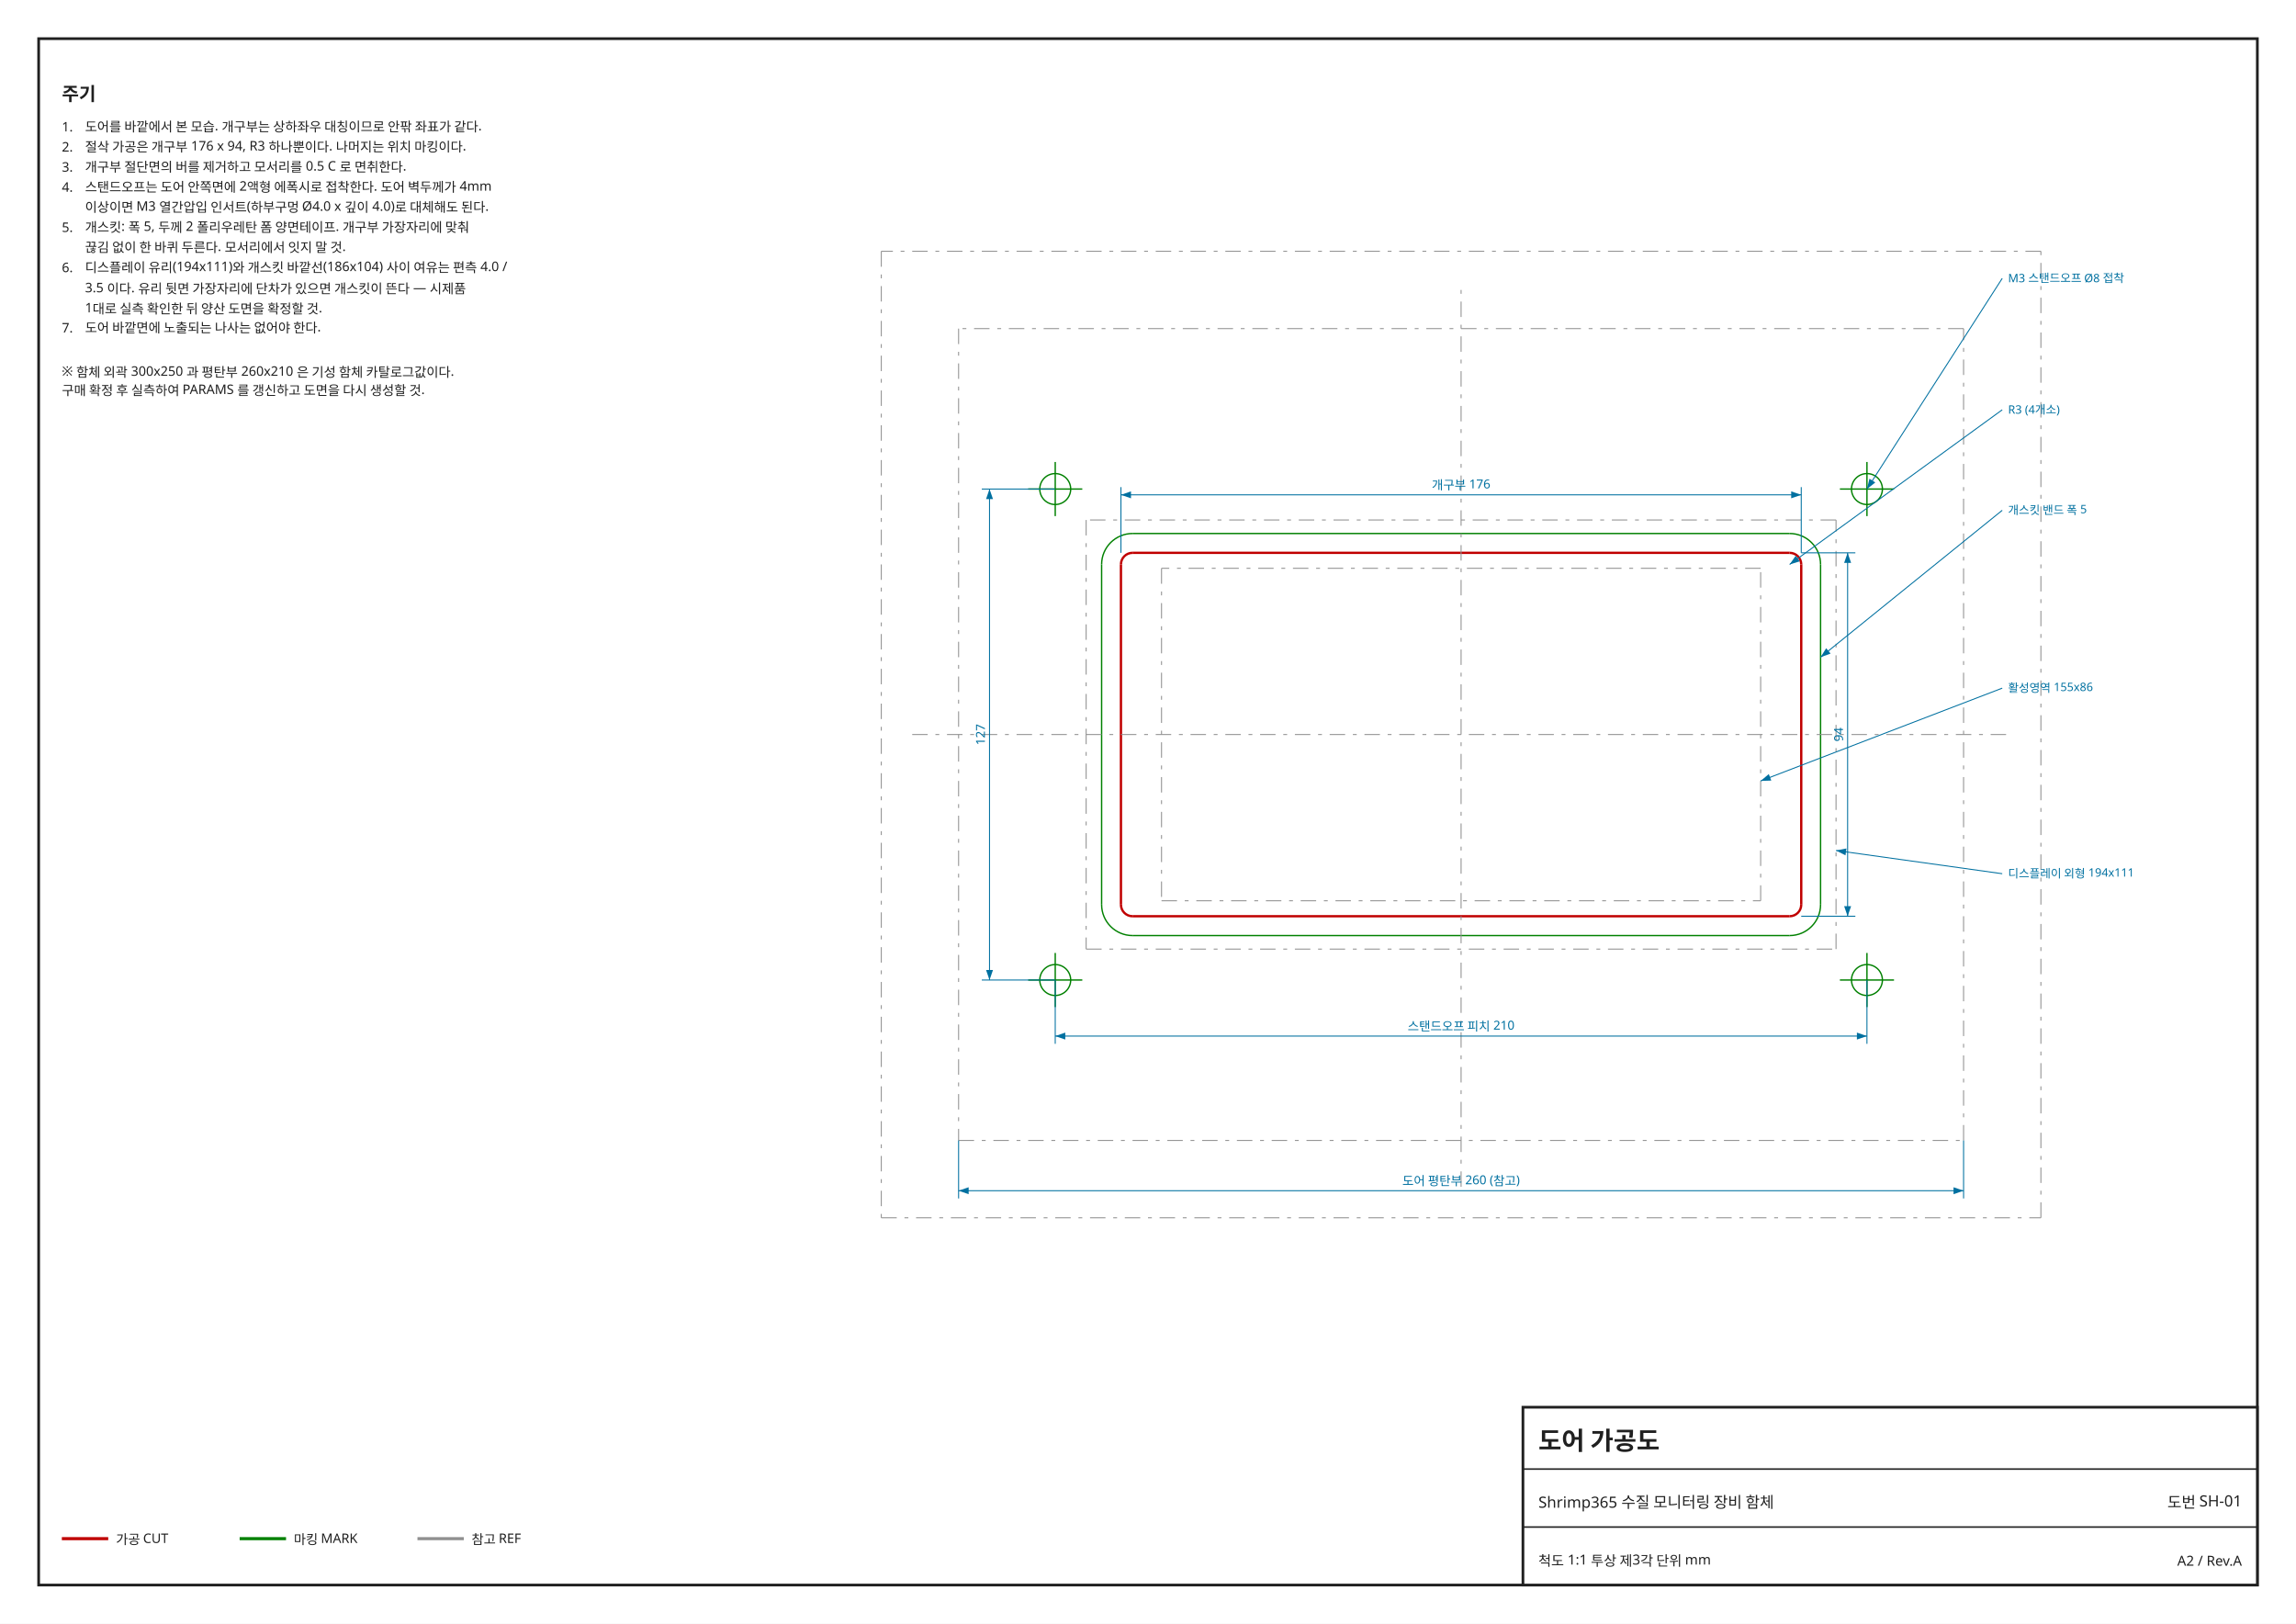
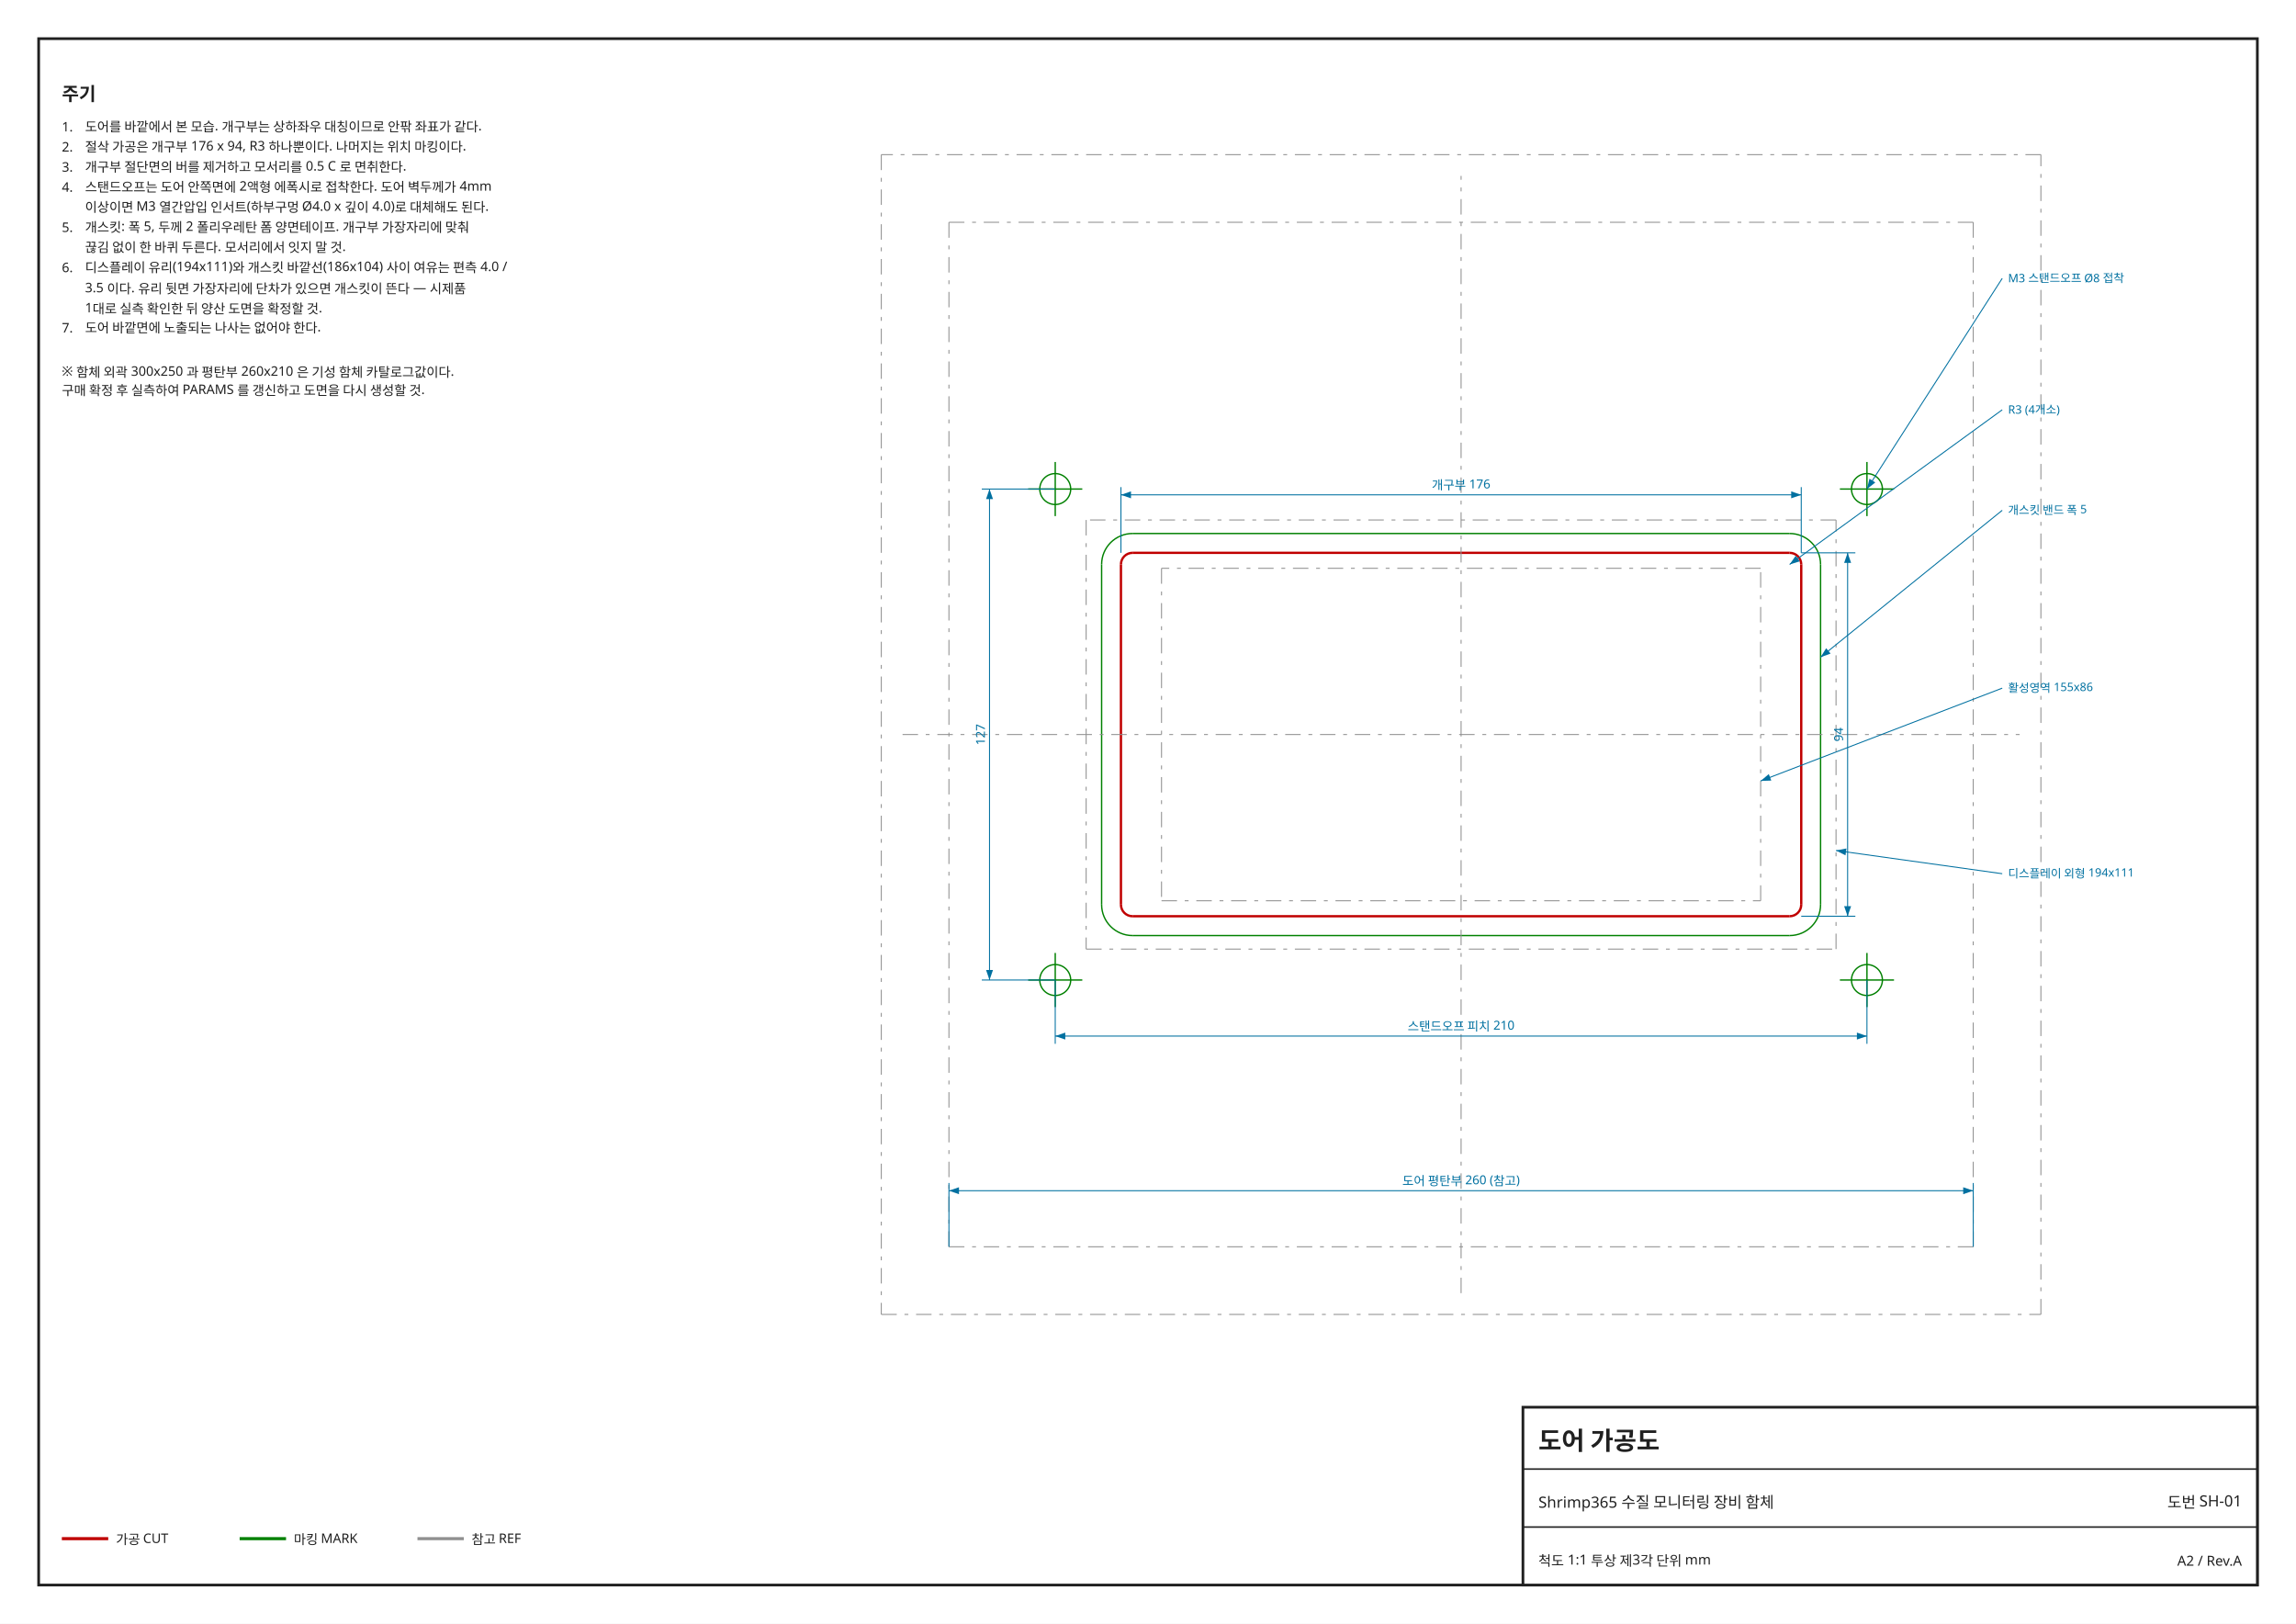
<svg xmlns="http://www.w3.org/2000/svg" width="594mm" height="420mm" viewBox="0 0 594 420">
  <rect x="0" y="0" width="594.0" height="420.0" fill="#ffffff" />
  <rect x="10" y="10" width="574.0" height="400.0" fill="none" stroke="#202020" stroke-width="0.7" />
-   <line x1="228.000" y1="315.000" x2="528.000" y2="315.000" stroke="#909090" stroke-width="0.25" stroke-dasharray="4,2,1,2" fill="none" />
-   <line x1="528.000" y1="315.000" x2="528.000" y2="65.000" stroke="#909090" stroke-width="0.25" stroke-dasharray="4,2,1,2" fill="none" />
-   <line x1="528.000" y1="65.000" x2="228.000" y2="65.000" stroke="#909090" stroke-width="0.25" stroke-dasharray="4,2,1,2" fill="none" />
-   <line x1="228.000" y1="65.000" x2="228.000" y2="315.000" stroke="#909090" stroke-width="0.25" stroke-dasharray="4,2,1,2" fill="none" />
-   <line x1="248.000" y1="295.000" x2="508.000" y2="295.000" stroke="#909090" stroke-width="0.25" stroke-dasharray="4,2,1,2" fill="none" />
-   <line x1="508.000" y1="295.000" x2="508.000" y2="85.000" stroke="#909090" stroke-width="0.25" stroke-dasharray="4,2,1,2" fill="none" />
-   <line x1="508.000" y1="85.000" x2="248.000" y2="85.000" stroke="#909090" stroke-width="0.25" stroke-dasharray="4,2,1,2" fill="none" />
-   <line x1="248.000" y1="85.000" x2="248.000" y2="295.000" stroke="#909090" stroke-width="0.25" stroke-dasharray="4,2,1,2" fill="none" />
+   <line x1="228.000" y1="340.000" x2="528.000" y2="340.000" stroke="#909090" stroke-width="0.25" stroke-dasharray="4,2,1,2" fill="none" />
+   <line x1="528.000" y1="340.000" x2="528.000" y2="40.000" stroke="#909090" stroke-width="0.25" stroke-dasharray="4,2,1,2" fill="none" />
+   <line x1="528.000" y1="40.000" x2="228.000" y2="40.000" stroke="#909090" stroke-width="0.25" stroke-dasharray="4,2,1,2" fill="none" />
+   <line x1="228.000" y1="40.000" x2="228.000" y2="340.000" stroke="#909090" stroke-width="0.25" stroke-dasharray="4,2,1,2" fill="none" />
+   <line x1="245.500" y1="322.500" x2="510.500" y2="322.500" stroke="#909090" stroke-width="0.25" stroke-dasharray="4,2,1,2" fill="none" />
+   <line x1="510.500" y1="322.500" x2="510.500" y2="57.500" stroke="#909090" stroke-width="0.25" stroke-dasharray="4,2,1,2" fill="none" />
+   <line x1="510.500" y1="57.500" x2="245.500" y2="57.500" stroke="#909090" stroke-width="0.25" stroke-dasharray="4,2,1,2" fill="none" />
+   <line x1="245.500" y1="57.500" x2="245.500" y2="322.500" stroke="#909090" stroke-width="0.25" stroke-dasharray="4,2,1,2" fill="none" />
  <line x1="281.000" y1="245.500" x2="475.000" y2="245.500" stroke="#909090" stroke-width="0.25" stroke-dasharray="4,2,1,2" fill="none" />
  <line x1="475.000" y1="245.500" x2="475.000" y2="134.500" stroke="#909090" stroke-width="0.25" stroke-dasharray="4,2,1,2" fill="none" />
  <line x1="475.000" y1="134.500" x2="281.000" y2="134.500" stroke="#909090" stroke-width="0.25" stroke-dasharray="4,2,1,2" fill="none" />
  <line x1="281.000" y1="134.500" x2="281.000" y2="245.500" stroke="#909090" stroke-width="0.25" stroke-dasharray="4,2,1,2" fill="none" />
  <line x1="300.500" y1="233.000" x2="455.500" y2="233.000" stroke="#909090" stroke-width="0.25" stroke-dasharray="4,2,1,2" fill="none" />
  <line x1="455.500" y1="233.000" x2="455.500" y2="147.000" stroke="#909090" stroke-width="0.25" stroke-dasharray="4,2,1,2" fill="none" />
  <line x1="455.500" y1="147.000" x2="300.500" y2="147.000" stroke="#909090" stroke-width="0.25" stroke-dasharray="4,2,1,2" fill="none" />
  <line x1="300.500" y1="147.000" x2="300.500" y2="233.000" stroke="#909090" stroke-width="0.25" stroke-dasharray="4,2,1,2" fill="none" />
  <line x1="293.000" y1="237.000" x2="463.000" y2="237.000" stroke="#c00000" stroke-width="0.6" fill="none" />
  <line x1="466.000" y1="234.000" x2="466.000" y2="146.000" stroke="#c00000" stroke-width="0.6" fill="none" />
  <line x1="463.000" y1="143.000" x2="293.000" y2="143.000" stroke="#c00000" stroke-width="0.6" fill="none" />
  <line x1="290.000" y1="146.000" x2="290.000" y2="234.000" stroke="#c00000" stroke-width="0.6" fill="none" />
  <path d="M 463.000 237.000 A 3.000 3.000 0 0 0 466.000 234.000" stroke="#c00000" stroke-width="0.6" fill="none" />
  <path d="M 466.000 146.000 A 3.000 3.000 0 0 0 463.000 143.000" stroke="#c00000" stroke-width="0.6" fill="none" />
  <path d="M 293.000 143.000 A 3.000 3.000 0 0 0 290.000 146.000" stroke="#c00000" stroke-width="0.6" fill="none" />
  <path d="M 290.000 234.000 A 3.000 3.000 0 0 0 293.000 237.000" stroke="#c00000" stroke-width="0.6" fill="none" />
  <line x1="293.000" y1="242.000" x2="463.000" y2="242.000" stroke="#008000" stroke-width="0.35" fill="none" />
  <line x1="471.000" y1="234.000" x2="471.000" y2="146.000" stroke="#008000" stroke-width="0.35" fill="none" />
  <line x1="463.000" y1="138.000" x2="293.000" y2="138.000" stroke="#008000" stroke-width="0.35" fill="none" />
  <line x1="285.000" y1="146.000" x2="285.000" y2="234.000" stroke="#008000" stroke-width="0.35" fill="none" />
  <path d="M 463.000 242.000 A 8.000 8.000 0 0 0 471.000 234.000" stroke="#008000" stroke-width="0.35" fill="none" />
  <path d="M 471.000 146.000 A 8.000 8.000 0 0 0 463.000 138.000" stroke="#008000" stroke-width="0.35" fill="none" />
  <path d="M 293.000 138.000 A 8.000 8.000 0 0 0 285.000 146.000" stroke="#008000" stroke-width="0.35" fill="none" />
  <path d="M 285.000 234.000 A 8.000 8.000 0 0 0 293.000 242.000" stroke="#008000" stroke-width="0.35" fill="none" />
-   <line x1="236.000" y1="190.000" x2="520.000" y2="190.000" stroke="#909090" stroke-width="0.25" stroke-dasharray="4,2,1,2" fill="none" />
-   <line x1="378.000" y1="307.000" x2="378.000" y2="73.000" stroke="#909090" stroke-width="0.25" stroke-dasharray="4,2,1,2" fill="none" />
+   <line x1="233.500" y1="190.000" x2="522.500" y2="190.000" stroke="#909090" stroke-width="0.25" stroke-dasharray="4,2,1,2" fill="none" />
+   <line x1="378.000" y1="334.500" x2="378.000" y2="45.500" stroke="#909090" stroke-width="0.25" stroke-dasharray="4,2,1,2" fill="none" />
  <circle cx="273.000" cy="253.500" r="4.000" stroke="#008000" stroke-width="0.35" fill="none" />
  <line x1="266.000" y1="253.500" x2="280.000" y2="253.500" stroke="#008000" stroke-width="0.35" fill="none" />
  <line x1="273.000" y1="260.500" x2="273.000" y2="246.500" stroke="#008000" stroke-width="0.35" fill="none" />
  <circle cx="273.000" cy="126.500" r="4.000" stroke="#008000" stroke-width="0.35" fill="none" />
  <line x1="266.000" y1="126.500" x2="280.000" y2="126.500" stroke="#008000" stroke-width="0.35" fill="none" />
  <line x1="273.000" y1="133.500" x2="273.000" y2="119.500" stroke="#008000" stroke-width="0.35" fill="none" />
  <circle cx="483.000" cy="253.500" r="4.000" stroke="#008000" stroke-width="0.35" fill="none" />
  <line x1="476.000" y1="253.500" x2="490.000" y2="253.500" stroke="#008000" stroke-width="0.35" fill="none" />
  <line x1="483.000" y1="260.500" x2="483.000" y2="246.500" stroke="#008000" stroke-width="0.35" fill="none" />
  <circle cx="483.000" cy="126.500" r="4.000" stroke="#008000" stroke-width="0.35" fill="none" />
  <line x1="476.000" y1="126.500" x2="490.000" y2="126.500" stroke="#008000" stroke-width="0.35" fill="none" />
  <line x1="483.000" y1="133.500" x2="483.000" y2="119.500" stroke="#008000" stroke-width="0.35" fill="none" />
  <line x1="290.000" y1="143.000" x2="290.000" y2="126.000" stroke="#0070a0" stroke-width="0.25" fill="none" />
  <line x1="466.000" y1="143.000" x2="466.000" y2="126.000" stroke="#0070a0" stroke-width="0.25" fill="none" />
  <line x1="290.000" y1="128.000" x2="466.000" y2="128.000" stroke="#0070a0" stroke-width="0.25" fill="none" />
  <polygon points="290.000,128.000 292.600,128.900 292.600,127.100" fill="#0070a0" />
  <polygon points="466.000,128.000 463.400,127.100 463.400,128.900" fill="#0070a0" />
  <text x="378.000" y="126.600" font-family="sans-serif" font-size="3.20" text-anchor="middle" fill="#0070a0" font-weight="normal">개구부 176</text>
  <line x1="466.000" y1="237.000" x2="480.000" y2="237.000" stroke="#0070a0" stroke-width="0.25" fill="none" />
  <line x1="466.000" y1="143.000" x2="480.000" y2="143.000" stroke="#0070a0" stroke-width="0.25" fill="none" />
  <line x1="478.000" y1="237.000" x2="478.000" y2="143.000" stroke="#0070a0" stroke-width="0.25" fill="none" />
  <polygon points="478.000,237.000 478.900,234.400 477.100,234.400" fill="#0070a0" />
  <polygon points="478.000,143.000 477.100,145.600 478.900,145.600" fill="#0070a0" />
  <text x="476.800" y="190.000" font-family="sans-serif" font-size="3.2" text-anchor="middle" fill="#0070a0" transform="rotate(-90 476.800 190.000)">94</text>
  <line x1="273.000" y1="253.500" x2="273.000" y2="270.000" stroke="#0070a0" stroke-width="0.25" fill="none" />
  <line x1="483.000" y1="253.500" x2="483.000" y2="270.000" stroke="#0070a0" stroke-width="0.25" fill="none" />
  <line x1="273.000" y1="268.000" x2="483.000" y2="268.000" stroke="#0070a0" stroke-width="0.25" fill="none" />
  <polygon points="273.000,268.000 275.600,268.900 275.600,267.100" fill="#0070a0" />
  <polygon points="483.000,268.000 480.400,267.100 480.400,268.900" fill="#0070a0" />
  <text x="378.000" y="266.600" font-family="sans-serif" font-size="3.20" text-anchor="middle" fill="#0070a0" font-weight="normal">스탠드오프 피치 210</text>
  <line x1="273.000" y1="253.500" x2="254.000" y2="253.500" stroke="#0070a0" stroke-width="0.25" fill="none" />
  <line x1="273.000" y1="126.500" x2="254.000" y2="126.500" stroke="#0070a0" stroke-width="0.25" fill="none" />
  <line x1="256.000" y1="253.500" x2="256.000" y2="126.500" stroke="#0070a0" stroke-width="0.25" fill="none" />
  <polygon points="256.000,253.500 256.900,250.900 255.100,250.900" fill="#0070a0" />
  <polygon points="256.000,126.500 255.100,129.100 256.900,129.100" fill="#0070a0" />
  <text x="254.800" y="190.000" font-family="sans-serif" font-size="3.2" text-anchor="middle" fill="#0070a0" transform="rotate(-90 254.800 190.000)">127</text>
-   <line x1="248.000" y1="295.000" x2="248.000" y2="310.000" stroke="#0070a0" stroke-width="0.25" fill="none" />
-   <line x1="508.000" y1="295.000" x2="508.000" y2="310.000" stroke="#0070a0" stroke-width="0.25" fill="none" />
-   <line x1="248.000" y1="308.000" x2="508.000" y2="308.000" stroke="#0070a0" stroke-width="0.25" fill="none" />
-   <polygon points="248.000,308.000 250.600,308.900 250.600,307.100" fill="#0070a0" />
-   <polygon points="508.000,308.000 505.400,307.100 505.400,308.900" fill="#0070a0" />
+   <line x1="245.500" y1="322.500" x2="245.500" y2="306.000" stroke="#0070a0" stroke-width="0.25" fill="none" />
+   <line x1="510.500" y1="322.500" x2="510.500" y2="306.000" stroke="#0070a0" stroke-width="0.25" fill="none" />
+   <line x1="245.500" y1="308.000" x2="510.500" y2="308.000" stroke="#0070a0" stroke-width="0.25" fill="none" />
+   <polygon points="245.500,308.000 248.100,308.900 248.100,307.100" fill="#0070a0" />
+   <polygon points="510.500,308.000 507.900,307.100 507.900,308.900" fill="#0070a0" />
  <text x="378.000" y="306.600" font-family="sans-serif" font-size="3.20" text-anchor="middle" fill="#0070a0" font-weight="normal">도어 평탄부 260 (참고)</text>
  <line x1="463.000" y1="146.000" x2="518.000" y2="106.000" stroke="#0070a0" stroke-width="0.25" fill="none" />
  <polygon points="463.000,146.000 465.632,145.199 464.573,143.743" fill="#0070a0" />
  <text x="519.500" y="107.000" font-family="sans-serif" font-size="3.00" text-anchor="start" fill="#0070a0" font-weight="normal">R3 (4개소)</text>
  <line x1="471.000" y1="170.000" x2="518.000" y2="132.000" stroke="#0070a0" stroke-width="0.25" fill="none" />
  <polygon points="471.000,170.000 473.588,169.065 472.456,167.665" fill="#0070a0" />
  <text x="519.500" y="133.000" font-family="sans-serif" font-size="3.00" text-anchor="start" fill="#0070a0" font-weight="normal">개스킷 밴드 폭 5</text>
  <line x1="475.000" y1="220.000" x2="518.000" y2="226.000" stroke="#0070a0" stroke-width="0.25" fill="none" />
  <polygon points="475.000,220.000 477.451,221.251 477.699,219.468" fill="#0070a0" />
  <text x="519.500" y="227.000" font-family="sans-serif" font-size="3.00" text-anchor="start" fill="#0070a0" font-weight="normal">디스플레이 외형 194x111</text>
  <line x1="455.500" y1="202.000" x2="518.000" y2="178.000" stroke="#0070a0" stroke-width="0.25" fill="none" />
  <polygon points="455.500,202.000 458.250,201.908 457.605,200.228" fill="#0070a0" />
  <text x="519.500" y="179.000" font-family="sans-serif" font-size="3.00" text-anchor="start" fill="#0070a0" font-weight="normal">활성영역 155x86</text>
  <line x1="483.000" y1="126.500" x2="518.000" y2="72.000" stroke="#0070a0" stroke-width="0.25" fill="none" />
  <polygon points="483.000,126.500 485.162,124.799 483.648,123.826" fill="#0070a0" />
  <text x="519.500" y="73.000" font-family="sans-serif" font-size="3.00" text-anchor="start" fill="#0070a0" font-weight="normal">M3 스탠드오프 Ø8 접착</text>
  <rect x="394.0" y="364.0" width="190.0" height="46.0" fill="#ffffff" stroke="#202020" stroke-width="0.7" />
  <line x1="394.0" y1="380.0" x2="584.0" y2="380.0" stroke="#202020" stroke-width="0.4" />
  <line x1="394.0" y1="395.0" x2="584.0" y2="395.0" stroke="#202020" stroke-width="0.4" />
  <text x="398.000" y="375.000" font-family="sans-serif" font-size="6.50" text-anchor="start" fill="#202020" font-weight="bold">도어 가공도</text>
  <text x="398.000" y="390.000" font-family="sans-serif" font-size="4.00" text-anchor="start" fill="#202020" font-weight="normal">Shrimp365 수질 모니터링 장비 함체</text>
  <text x="580.000" y="390.000" font-family="sans-serif" font-size="4.00" text-anchor="end" fill="#202020" font-weight="normal">도번 SH-01</text>
  <text x="398.000" y="405.000" font-family="sans-serif" font-size="3.60" text-anchor="start" fill="#202020" font-weight="normal">척도 1:1   투상 제3각   단위 mm</text>
  <text x="580.000" y="405.000" font-family="sans-serif" font-size="3.60" text-anchor="end" fill="#202020" font-weight="normal">A2 / Rev.A</text>
  <text x="16.000" y="26.000" font-family="sans-serif" font-size="4.80" text-anchor="start" fill="#202020" font-weight="bold">주기</text>
  <text x="16.000" y="34.000" font-family="sans-serif" font-size="3.40" text-anchor="start" fill="#202020" font-weight="normal">1.</text>
  <text x="22.000" y="34.000" font-family="sans-serif" font-size="3.40" text-anchor="start" fill="#202020" font-weight="normal">도어를 바깥에서 본 모습. 개구부는 상하좌우 대칭이므로 안팎 좌표가 같다.</text>
  <text x="16.000" y="39.200" font-family="sans-serif" font-size="3.40" text-anchor="start" fill="#202020" font-weight="normal">2.</text>
  <text x="22.000" y="39.200" font-family="sans-serif" font-size="3.40" text-anchor="start" fill="#202020" font-weight="normal">절삭 가공은 개구부 176 x 94, R3 하나뿐이다. 나머지는 위치 마킹이다.</text>
  <text x="16.000" y="44.400" font-family="sans-serif" font-size="3.40" text-anchor="start" fill="#202020" font-weight="normal">3.</text>
  <text x="22.000" y="44.400" font-family="sans-serif" font-size="3.40" text-anchor="start" fill="#202020" font-weight="normal">개구부 절단면의 버를 제거하고 모서리를 0.5 C 로 면취한다.</text>
  <text x="16.000" y="49.600" font-family="sans-serif" font-size="3.40" text-anchor="start" fill="#202020" font-weight="normal">4.</text>
  <text x="22.000" y="49.600" font-family="sans-serif" font-size="3.40" text-anchor="start" fill="#202020" font-weight="normal">스탠드오프는 도어 안쪽면에 2액형 에폭시로 접착한다. 도어 벽두께가 4mm</text>
  <text x="22.000" y="54.800" font-family="sans-serif" font-size="3.40" text-anchor="start" fill="#202020" font-weight="normal">이상이면 M3 열간압입 인서트(하부구멍 Ø4.0 x 깊이 4.0)로 대체해도 된다.</text>
  <text x="16.000" y="60.000" font-family="sans-serif" font-size="3.40" text-anchor="start" fill="#202020" font-weight="normal">5.</text>
  <text x="22.000" y="60.000" font-family="sans-serif" font-size="3.40" text-anchor="start" fill="#202020" font-weight="normal">개스킷: 폭 5, 두께 2 폴리우레탄 폼 양면테이프. 개구부 가장자리에 맞춰</text>
  <text x="22.000" y="65.200" font-family="sans-serif" font-size="3.40" text-anchor="start" fill="#202020" font-weight="normal">끊김 없이 한 바퀴 두른다. 모서리에서 잇지 말 것.</text>
  <text x="16.000" y="70.400" font-family="sans-serif" font-size="3.40" text-anchor="start" fill="#202020" font-weight="normal">6.</text>
  <text x="22.000" y="70.400" font-family="sans-serif" font-size="3.40" text-anchor="start" fill="#202020" font-weight="normal">디스플레이 유리(194x111)와 개스킷 바깥선(186x104) 사이 여유는 편측 4.0 /</text>
  <text x="22.000" y="75.600" font-family="sans-serif" font-size="3.40" text-anchor="start" fill="#202020" font-weight="normal">3.5 이다. 유리 뒷면 가장자리에 단차가 있으면 개스킷이 뜬다 — 시제품</text>
  <text x="22.000" y="80.800" font-family="sans-serif" font-size="3.40" text-anchor="start" fill="#202020" font-weight="normal">1대로 실측 확인한 뒤 양산 도면을 확정할 것.</text>
  <text x="16.000" y="86.000" font-family="sans-serif" font-size="3.40" text-anchor="start" fill="#202020" font-weight="normal">7.</text>
  <text x="22.000" y="86.000" font-family="sans-serif" font-size="3.40" text-anchor="start" fill="#202020" font-weight="normal">도어 바깥면에 노출되는 나사는 없어야 한다.</text>
  <text x="16.000" y="97.200" font-family="sans-serif" font-size="3.40" text-anchor="start" fill="#202020" font-weight="normal">※ 함체 외곽 300x250 과 평탄부 260x210 은 기성 함체 카탈로그값이다.</text>
  <text x="16.000" y="102.200" font-family="sans-serif" font-size="3.40" text-anchor="start" fill="#202020" font-weight="normal">   구매 확정 후 실측하여 PARAMS 를 갱신하고 도면을 다시 생성할 것.</text>
  <line x1="16.0" y1="398.0" x2="28.0" y2="398.0" stroke="#c00000" stroke-width="0.8" />
  <text x="30.000" y="399.400" font-family="sans-serif" font-size="3.40" text-anchor="start" fill="#202020" font-weight="normal">가공 CUT</text>
  <line x1="62.0" y1="398.0" x2="74.0" y2="398.0" stroke="#008000" stroke-width="0.8" />
  <text x="76.000" y="399.400" font-family="sans-serif" font-size="3.40" text-anchor="start" fill="#202020" font-weight="normal">마킹 MARK</text>
  <line x1="108.0" y1="398.0" x2="120.0" y2="398.0" stroke="#909090" stroke-width="0.8" />
  <text x="122.000" y="399.400" font-family="sans-serif" font-size="3.40" text-anchor="start" fill="#202020" font-weight="normal">참고 REF</text>
</svg>
